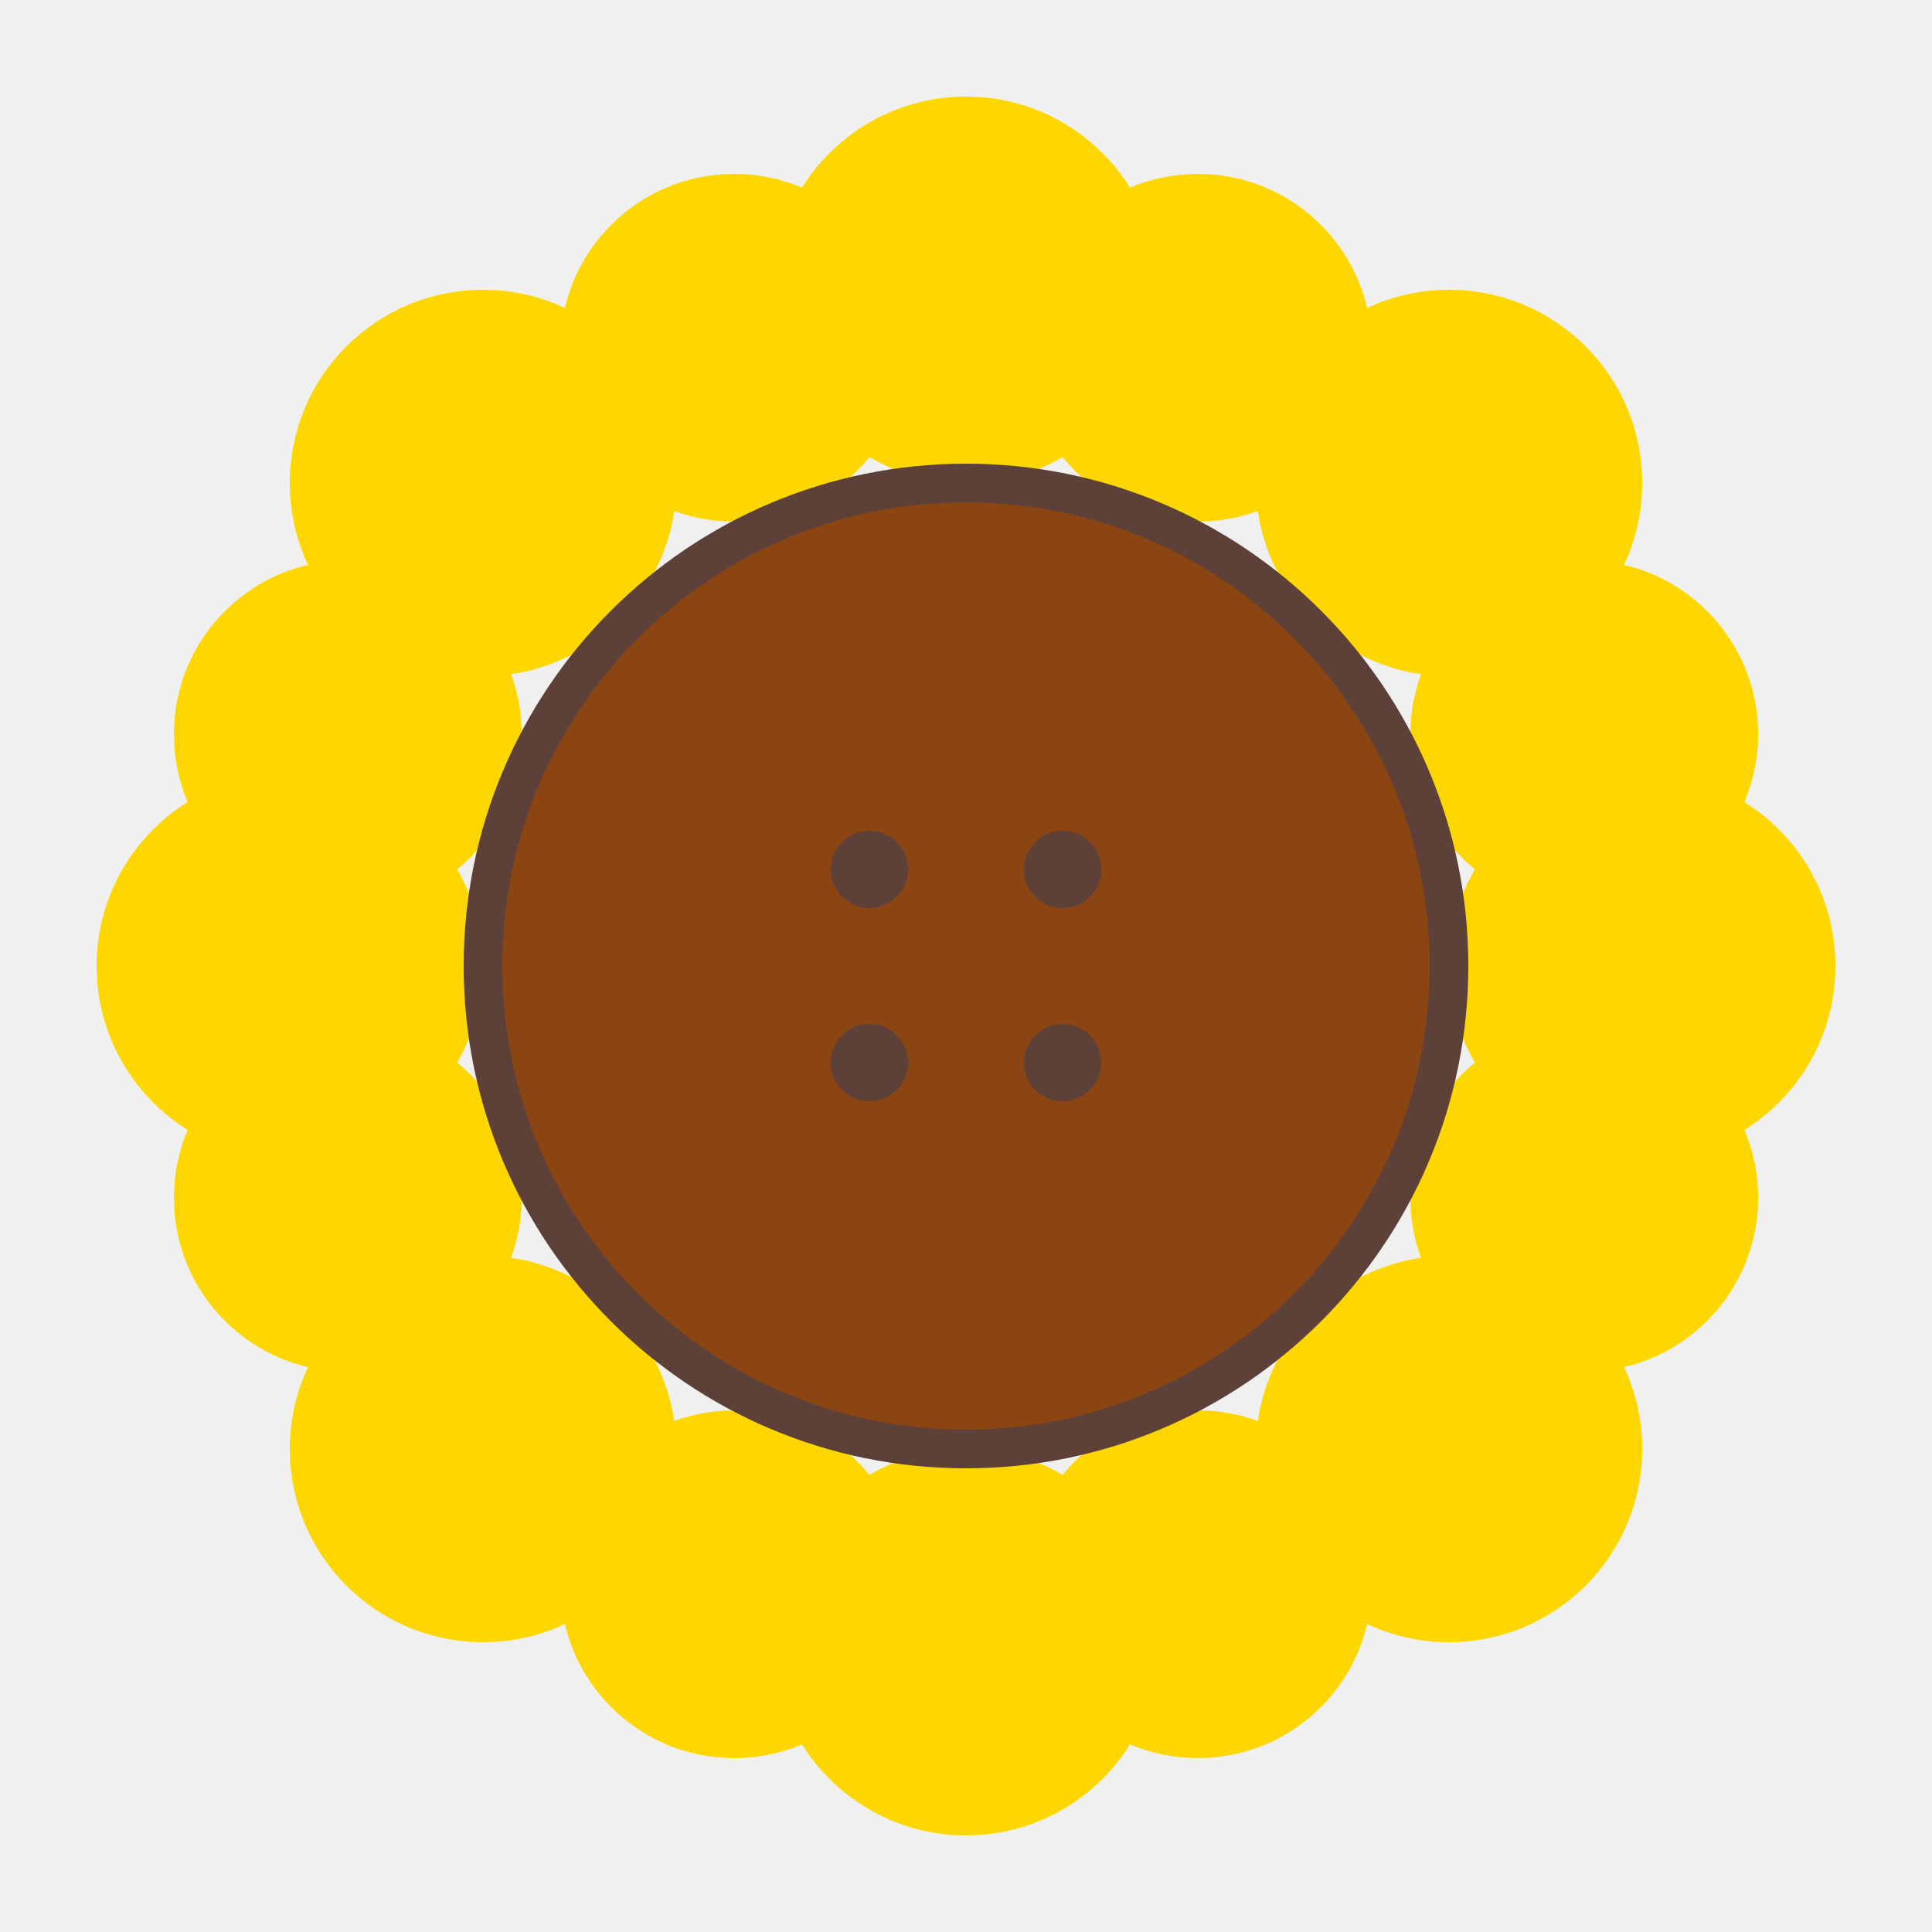
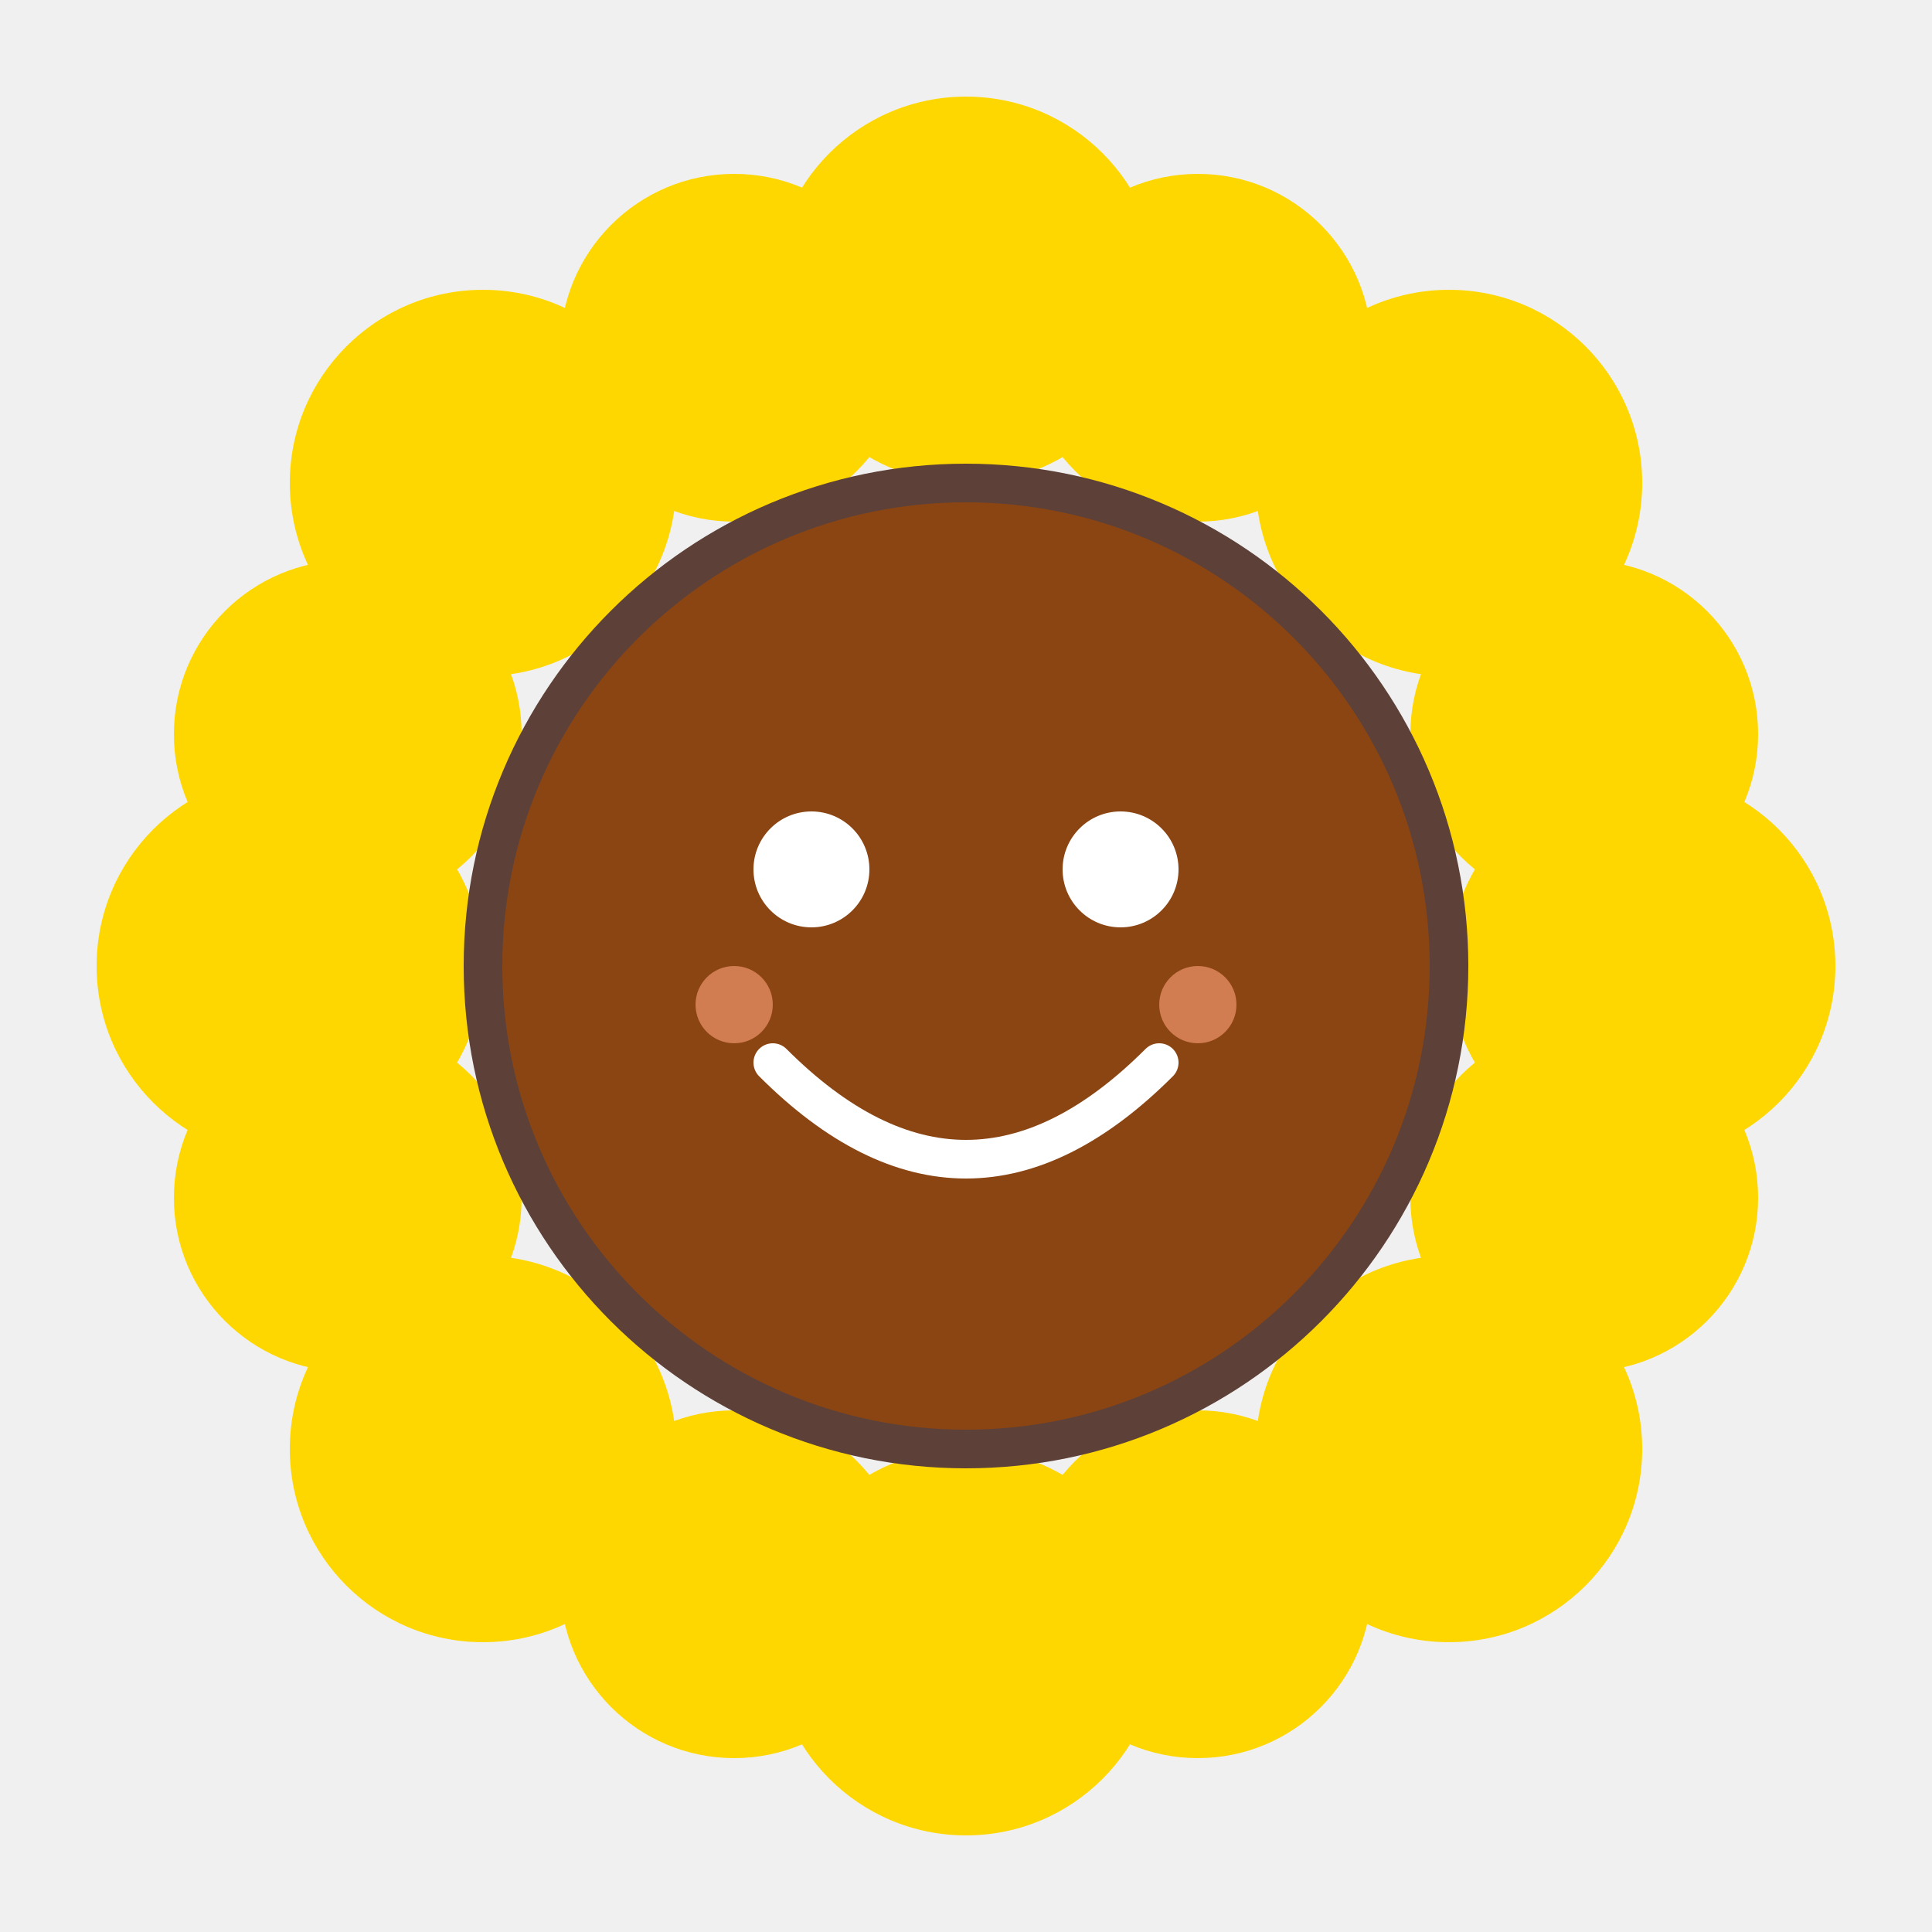
<svg xmlns="http://www.w3.org/2000/svg" viewBox="0 0 100 100">
  <g fill="#FFD700">
    <circle cx="50" cy="15" r="10" />
    <circle cx="50" cy="85" r="10" />
    <circle cx="15" cy="50" r="10" />
    <circle cx="85" cy="50" r="10" />
    <circle cx="25" cy="25" r="10" />
    <circle cx="75" cy="75" r="10" />
    <circle cx="25" cy="75" r="10" />
    <circle cx="75" cy="25" r="10" />
    <circle cx="38" cy="18" r="9" />
    <circle cx="62" cy="18" r="9" />
    <circle cx="38" cy="82" r="9" />
    <circle cx="62" cy="82" r="9" />
    <circle cx="18" cy="38" r="9" />
    <circle cx="82" cy="38" r="9" />
    <circle cx="18" cy="62" r="9" />
    <circle cx="82" cy="62" r="9" />
  </g>
  <circle cx="50" cy="50" r="25" fill="#8B4513" stroke="#5D4037" stroke-width="2" />
-   <circle cx="45" cy="45" r="2" fill="#5D4037" />
-   <circle cx="55" cy="55" r="2" fill="#5D4037" />
-   <circle cx="55" cy="45" r="2" fill="#5D4037" />
-   <circle cx="45" cy="55" r="2" fill="#5D4037" />
+   <g fill="#FFF">
+     <circle cx="42" cy="45" r="3" />
+     <circle cx="58" cy="45" r="3" />
+     <path d="M40 55 Q50 65 60 55" stroke="#FFF" stroke-width="2" fill="none" stroke-linecap="round" />
+   </g>
+   <circle cx="38" cy="52" r="2" fill="#FFA07A" opacity="0.6" />
+   <circle cx="62" cy="52" r="2" fill="#FFA07A" opacity="0.6" />
</svg>
